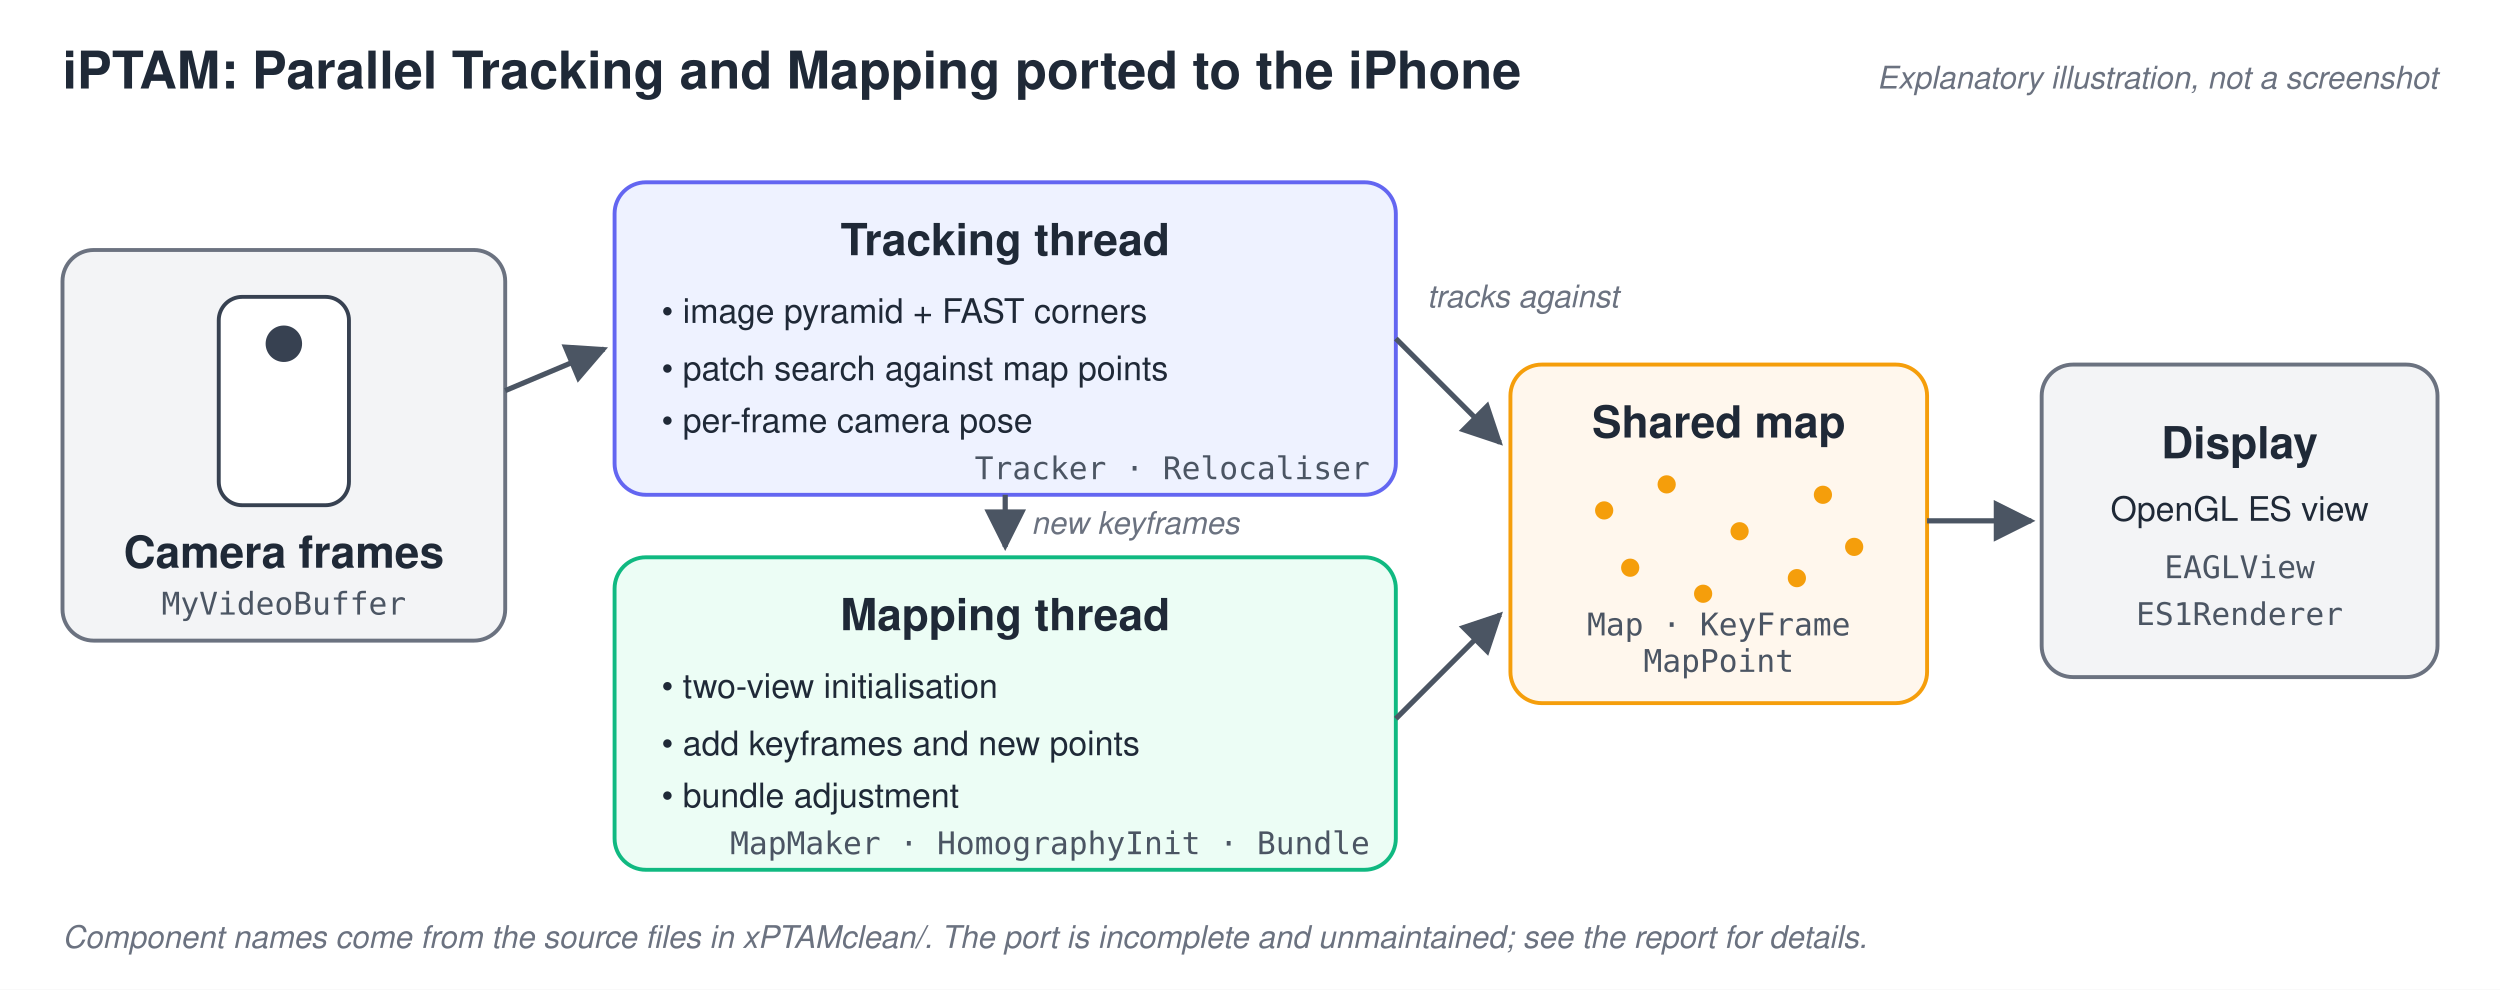
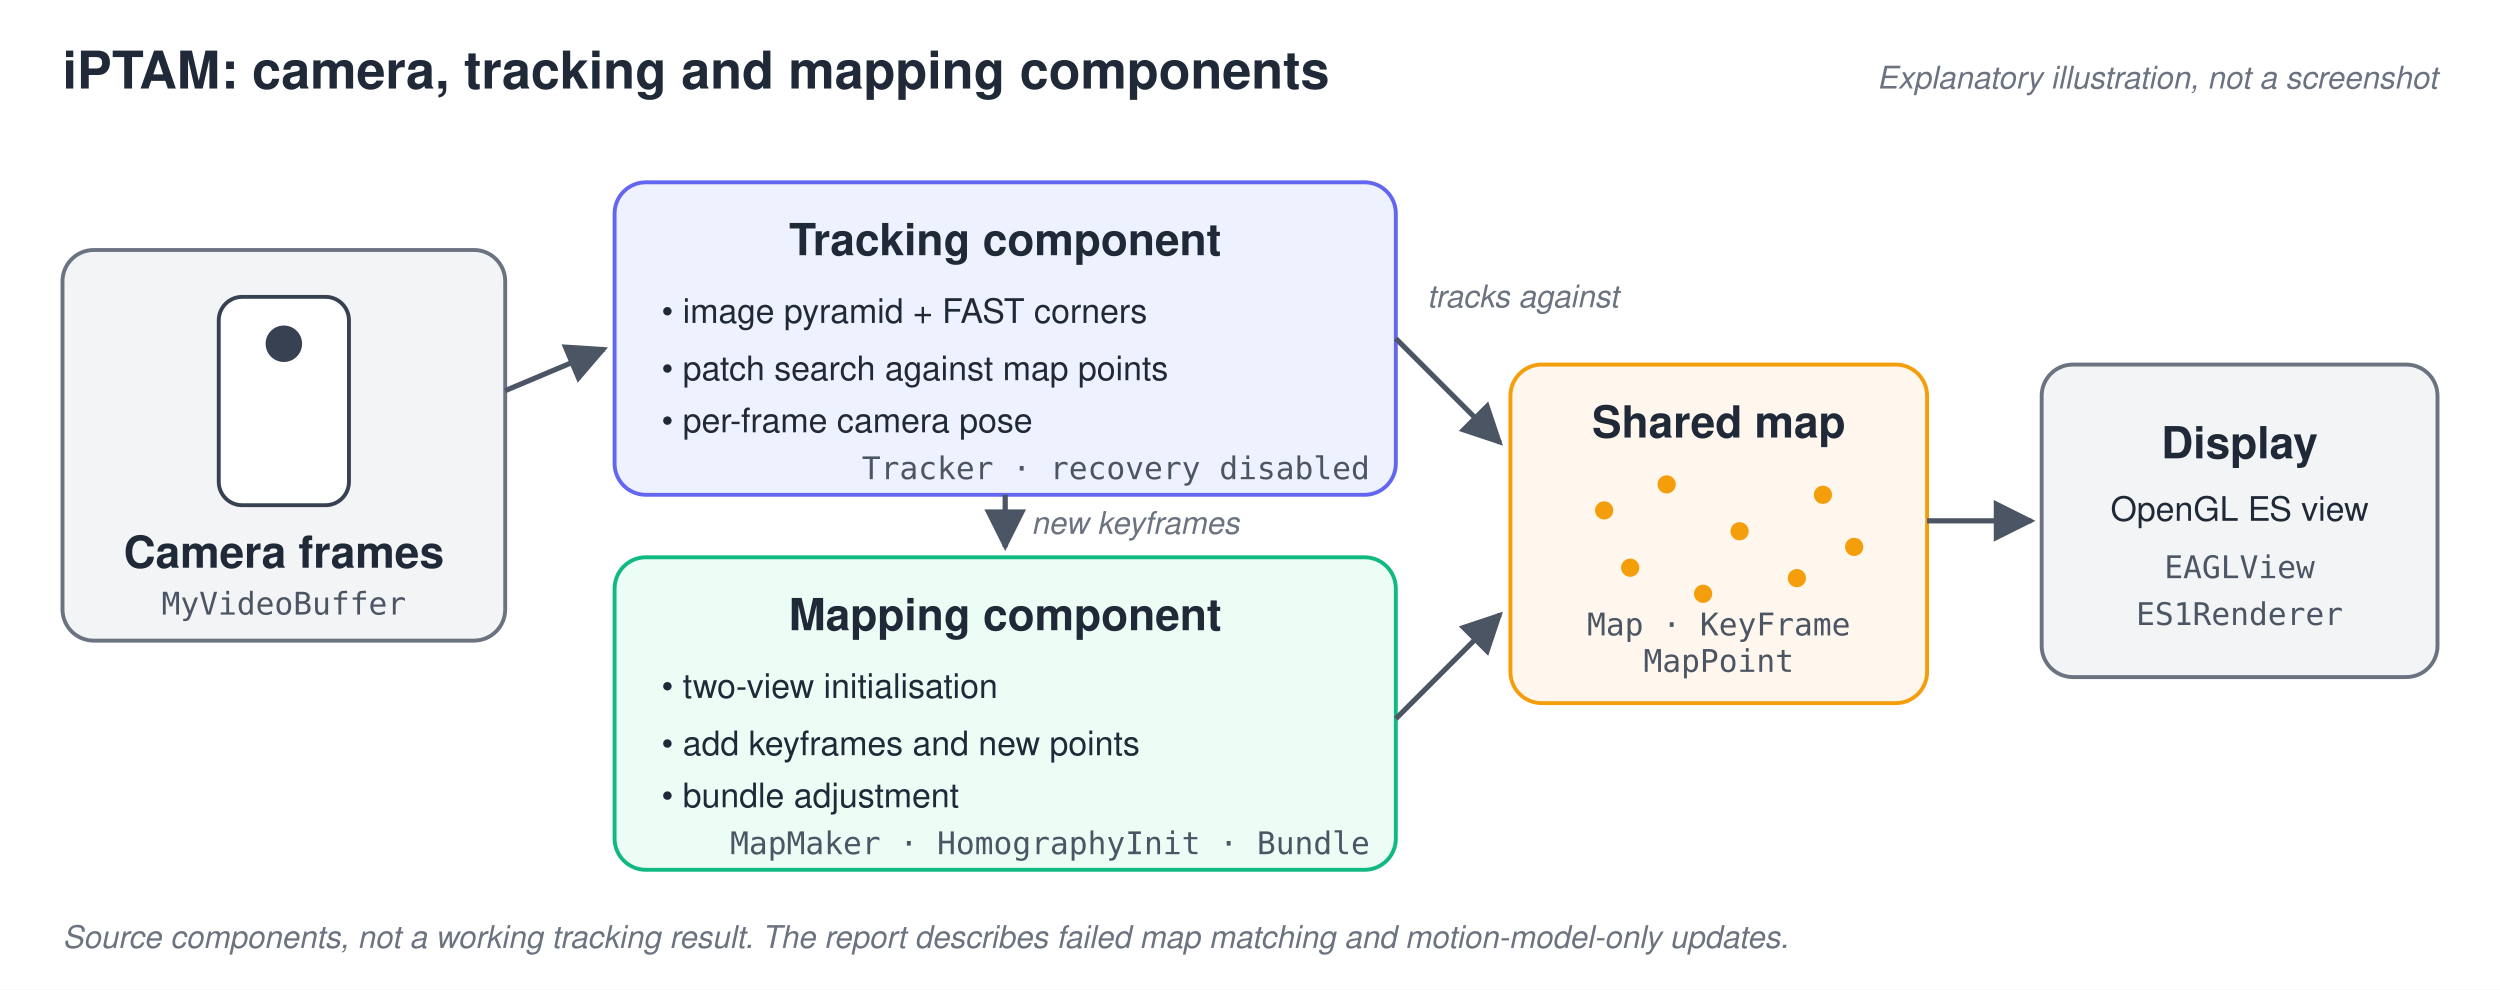
<svg xmlns="http://www.w3.org/2000/svg" width="960" height="380" viewBox="0 0 960 380" role="img" aria-labelledby="title desc">
  <defs>
    <marker id="arrow" viewBox="0 0 10 10" refX="9" refY="5" markerWidth="8" markerHeight="8" orient="auto-start-reverse">
      <path d="M0,0 L10,5 L0,10 z" fill="#4b5563" />
    </marker>
  </defs>
  <style>
    text { font-family: -apple-system, "Segoe UI", Helvetica, Arial, sans-serif; fill: #1f2937; }
    .h { font-size: 17px; font-weight: 700; }
    .t { font-size: 13px; }
    .m { font-family: ui-monospace, Menlo, Consolas, monospace; font-size: 12px; fill: #4b5563; }
    .note { font-size: 12px; fill: #6b7280; font-style: italic; }
    .flow { stroke: #4b5563; stroke-width: 2; fill: none; marker-end: url(#arrow); }
  </style>
  <rect width="960" height="380" fill="#ffffff" />
-   <text x="24" y="34" class="h" style="font-size:20px">iPTAM: Parallel Tracking and Mapping ported to the iPhone</text>
+   <text x="24" y="34" class="h" style="font-size:20px">iPTAM: camera, tracking and mapping components</text>
  <text x="936" y="34" class="note" text-anchor="end">Explanatory illustration, not a screenshot</text>
  <rect x="24" y="96" width="170" height="150" rx="12" fill="#f3f4f6" stroke="#6b7280" stroke-width="1.5" />
  <rect x="84" y="114" width="50" height="80" rx="9" fill="#ffffff" stroke="#374151" stroke-width="1.5" />
  <circle cx="109" cy="132" r="7" fill="#374151" />
  <text x="109" y="218" class="h" text-anchor="middle">Camera frames</text>
  <text x="109" y="236" class="m" text-anchor="middle">MyVideoBuffer</text>
  <rect x="236" y="70" width="300" height="120" rx="12" fill="#eef2ff" stroke="#6366f1" stroke-width="1.5" />
-   <text x="386" y="98" class="h" text-anchor="middle">Tracking thread</text>
+   <text x="386" y="98" class="h" text-anchor="middle">Tracking component</text>
  <text x="254" y="124" class="t">• image pyramid + FAST corners</text>
  <text x="254" y="146" class="t">• patch search against map points</text>
  <text x="254" y="166" class="t">• per-frame camera pose</text>
-   <text x="526" y="184" class="m" text-anchor="end">Tracker · Relocaliser</text>
+   <text x="526" y="184" class="m" text-anchor="end">Tracker · recovery disabled</text>
  <rect x="236" y="214" width="300" height="120" rx="12" fill="#ecfdf5" stroke="#10b981" stroke-width="1.5" />
-   <text x="386" y="242" class="h" text-anchor="middle">Mapping thread</text>
+   <text x="386" y="242" class="h" text-anchor="middle">Mapping component</text>
  <text x="254" y="268" class="t">• two-view initialisation</text>
  <text x="254" y="290" class="t">• add keyframes and new points</text>
  <text x="254" y="310" class="t">• bundle adjustment</text>
  <text x="526" y="328" class="m" text-anchor="end">MapMaker · HomographyInit · Bundle</text>
  <rect x="580" y="140" width="160" height="130" rx="12" fill="#fff7ed" stroke="#f59e0b" stroke-width="1.5" />
  <text x="660" y="168" class="h" text-anchor="middle">Shared map</text>
  <g fill="#f59e0b">
    <circle cx="616" cy="196" r="3.5" />
    <circle cx="640" cy="186" r="3.5" />
    <circle cx="668" cy="204" r="3.5" />
    <circle cx="700" cy="190" r="3.5" />
    <circle cx="626" cy="218" r="3.5" />
    <circle cx="690" cy="222" r="3.5" />
    <circle cx="654" cy="228" r="3.5" />
    <circle cx="712" cy="210" r="3.5" />
  </g>
  <text x="660" y="244" class="m" text-anchor="middle">Map · KeyFrame</text>
  <text x="660" y="258" class="m" text-anchor="middle">MapPoint</text>
  <rect x="784" y="140" width="152" height="120" rx="12" fill="#f3f4f6" stroke="#6b7280" stroke-width="1.5" />
  <text x="860" y="176" class="h" text-anchor="middle">Display</text>
  <text x="860" y="200" class="t" text-anchor="middle">OpenGL ES view</text>
  <text x="860" y="222" class="m" text-anchor="middle">EAGLView</text>
  <text x="860" y="240" class="m" text-anchor="middle">ES1Renderer</text>
  <path d="M194,150 L232,134" class="flow" />
  <path d="M536,130 L576,170" class="flow" />
  <text x="548" y="118" class="note">tracks against</text>
  <path d="M536,276 L576,236" class="flow" />
  <path d="M386,190 L386,210" class="flow" />
  <text x="396" y="205" class="note">new keyframes</text>
  <path d="M740,200 L780,200" class="flow" />
-   <text x="24" y="364" class="note">Component names come from the source files in xPTAMclean/. The port is incomplete and unmaintained; see the report for details.</text>
+   <text x="24" y="364" class="note">Source components, not a working tracking result. The report describes failed map matching and motion-model-only updates.</text>
</svg>
